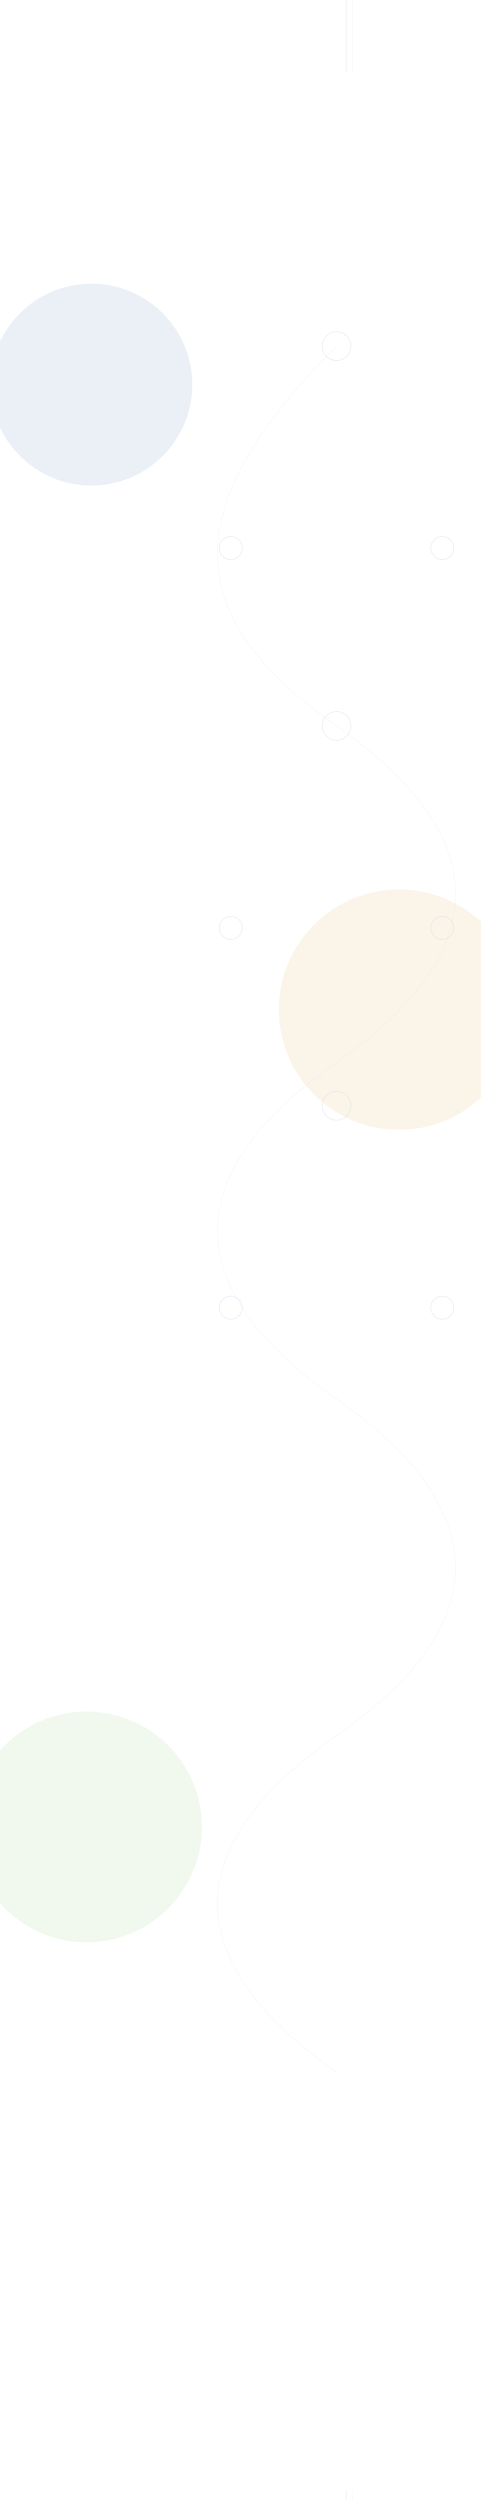
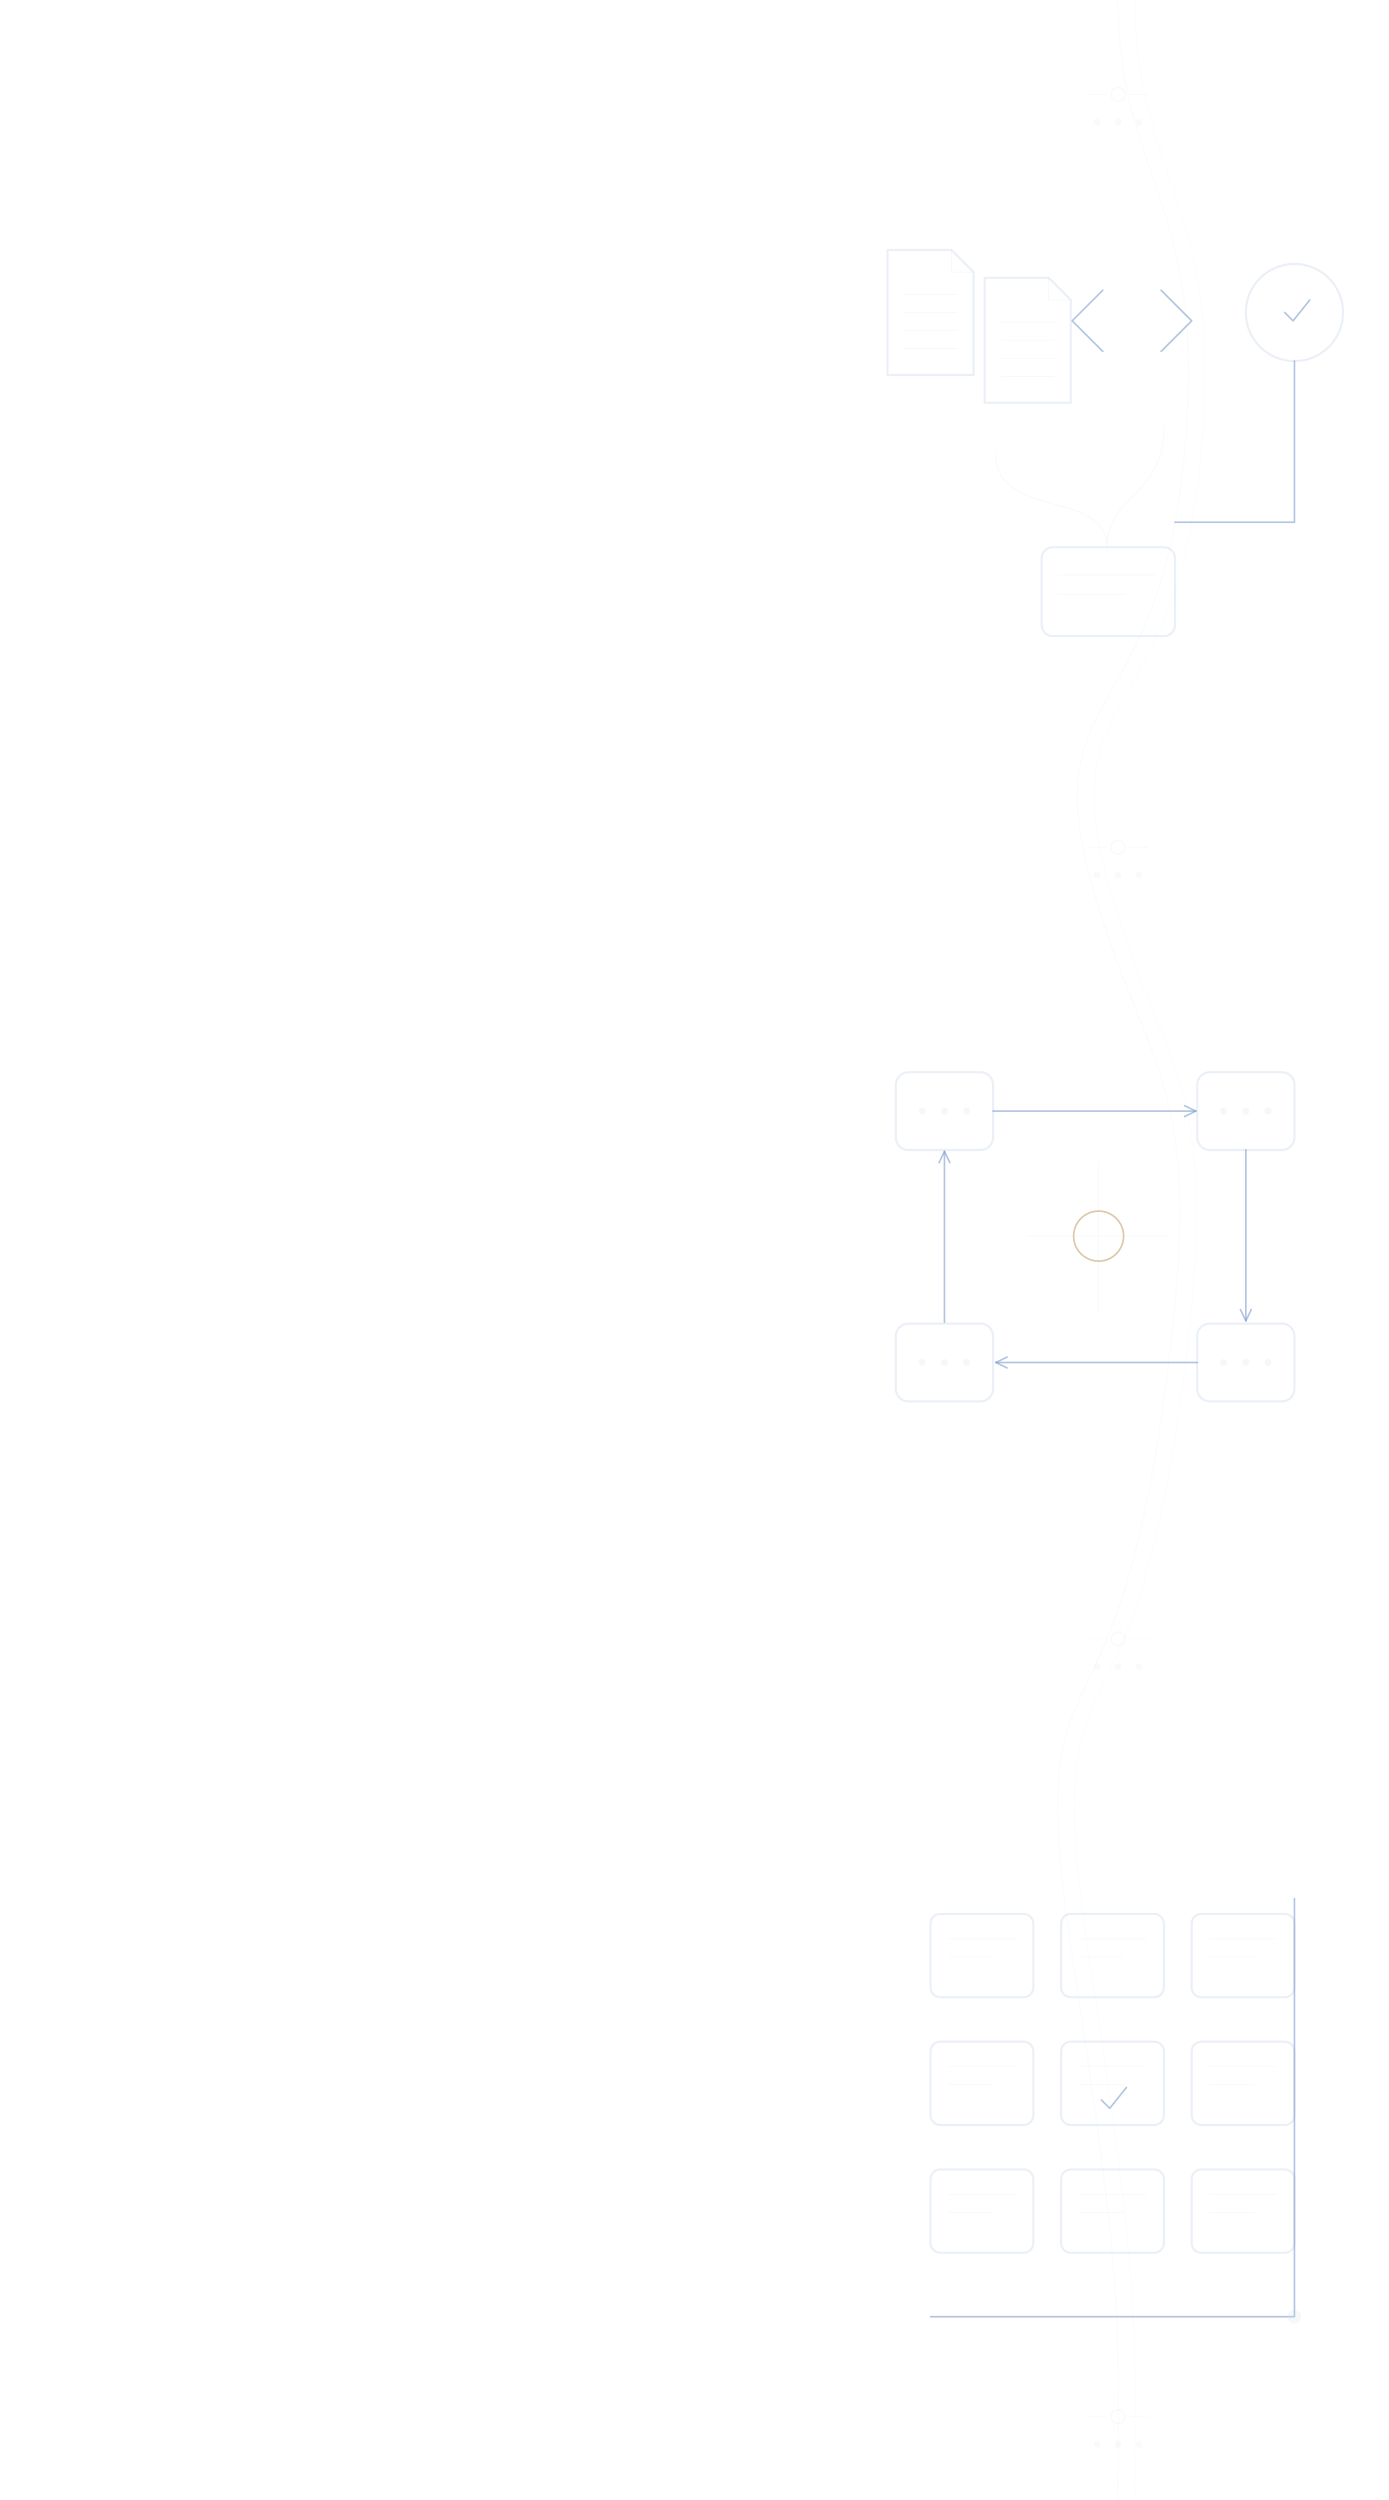
- <svg xmlns="http://www.w3.org/2000/svg" width="1000" height="5200" viewBox="0 0 1000 5200" preserveAspectRatio="none" fill="none">
+ <svg xmlns="http://www.w3.org/2000/svg" width="1000" height="1800" viewBox="0 0 1000 1800" fill="none">
  <style>.art-ink,
.art-ink-soft,
- .art-hair {
+ .art-hair,
+ .art-blue,
+ .art-gold {
  fill: none;
  vector-effect: non-scaling-stroke;
  stroke-linecap: round;
  stroke-linejoin: round;
}

.art-ink {
  stroke: rgba(196, 210, 230, .38);
  stroke-width: 1.6;
}

.art-ink-soft {
  stroke: rgba(196, 210, 230, .2);
  stroke-width: 1.2;
}

/* Hairline filigree — the finest lines (tree-rings, arcs, contours). */
.art-hair {
  stroke: rgba(196, 210, 230, .2);
  stroke-width: 0.6;
}

+ .art-blue, .art-gold {
+   stroke-width: 1.2;
+   stroke-opacity: .55;
+ }
+ 
+ .art-blue { stroke: #5a82be; }
+ .art-gold { stroke: #b28945; }
+ 
.art-fill-ink {
  fill: rgba(196, 210, 230, .38);
  stroke: none;
}

/* Stipple dots for organic growth. */
.art-dot {
  fill: rgba(196, 210, 230, .2);
  stroke: none;
}</style>
-   <g class="art-wash">
-     <circle cx="190" cy="800" r="210" fill="#5a82be" fill-opacity=".12" />
-     <circle cx="830" cy="2100" r="250" fill="#e0a94a" fill-opacity=".12" />
-     <circle cx="180" cy="3800" r="240" fill="#8bbf6e" fill-opacity=".12" />
+   <g transform="translate(0 0)" opacity=".65">
+     <path class="art-hair" d="M805 0C805 130 872 145 852 335S745 495 787 640S873 775 835 1028S736 1175 773 1415S805 1670 805 1800" />
  </g>
-   <g class="art-ink-soft">
-     <path d="M700 720 C 370 1050 370 1280 700 1510 S 1030 1980 700 2210 S 370 2680 700 2910 S 1030 3380 700 3610 S 370 4080 700 4310" />
+   <g transform="translate(12 0)" opacity=".35">
+     <path class="art-hair" d="M805 0C805 130 872 145 852 335S745 495 787 640S873 775 835 1028S736 1175 773 1415S805 1670 805 1800" />
  </g>
-   <g class="art-ink">
-     <circle cx="700" cy="720" r="30" />
-     <circle cx="480" cy="1140" r="24" />
-     <circle cx="920" cy="1140" r="24" />
-     <circle cx="700" cy="1510" r="30" />
-     <circle cx="480" cy="1930" r="24" />
-     <circle cx="920" cy="1930" r="24" />
-     <circle cx="700" cy="2300" r="30" />
-     <circle cx="480" cy="2720" r="24" />
-     <circle cx="920" cy="2720" r="24" />
+   <g transform="translate(805 68)" opacity=".55">
+     <circle class="art-ink-soft" cx="0" cy="0" r="5" />
+     <path class="art-hair" d="M-22 0L-8 0" />
+     <path class="art-hair" d="M8 0L22 0" />
+     <circle class="art-dot" cx="-15" cy="20" r="2.5" />
+     <circle class="art-dot" cx="0" cy="20" r="2.5" />
+     <circle class="art-dot" cx="15" cy="20" r="2.5" />
  </g>
-   <path class="art-ink" d="M720 0V150 M720 5180V5200" />
-   <path class="art-ink-soft" d="M733 0V150 M733 5180V5200" />
+   <g transform="translate(805 610)" opacity=".55">
+     <circle class="art-ink-soft" cx="0" cy="0" r="5" />
+     <path class="art-hair" d="M-22 0L-8 0" />
+     <path class="art-hair" d="M8 0L22 0" />
+     <circle class="art-dot" cx="-15" cy="20" r="2.5" />
+     <circle class="art-dot" cx="0" cy="20" r="2.5" />
+     <circle class="art-dot" cx="15" cy="20" r="2.5" />
+   </g>
+   <g transform="translate(805 1180)" opacity=".55">
+     <circle class="art-ink-soft" cx="0" cy="0" r="5" />
+     <path class="art-hair" d="M-22 0L-8 0" />
+     <path class="art-hair" d="M8 0L22 0" />
+     <circle class="art-dot" cx="-15" cy="20" r="2.5" />
+     <circle class="art-dot" cx="0" cy="20" r="2.5" />
+     <circle class="art-dot" cx="15" cy="20" r="2.5" />
+   </g>
+   <g transform="translate(805 1740)" opacity=".55">
+     <circle class="art-ink-soft" cx="0" cy="0" r="5" />
+     <path class="art-hair" d="M-22 0L-8 0" />
+     <path class="art-hair" d="M8 0L22 0" />
+     <circle class="art-dot" cx="-15" cy="20" r="2.5" />
+     <circle class="art-dot" cx="0" cy="20" r="2.5" />
+     <circle class="art-dot" cx="15" cy="20" r="2.5" />
+   </g>
+   <g transform="translate(805 295)" opacity=".85">
+     <path class="art-ink" d="M-166 -115H-120L-104 -99V-25H-166Z" />
+     <path class="art-hair" d="M-120 -115V-99H-104" />
+     <path class="art-hair" d="M-154 -83L-116 -83" />
+     <path class="art-hair" d="M-154 -70L-116 -70" />
+     <path class="art-hair" d="M-154 -57L-116 -57" />
+     <path class="art-hair" d="M-154 -44L-116 -44" />
+     <path class="art-ink" d="M-96 -95H-50L-34 -79V-5H-96Z" />
+     <path class="art-hair" d="M-50 -95V-79H-34" />
+     <path class="art-hair" d="M-84 -63L-46 -63" />
+     <path class="art-hair" d="M-84 -50L-46 -50" />
+     <path class="art-hair" d="M-84 -37L-46 -37" />
+     <path class="art-hair" d="M-84 -24L-46 -24" />
+     <path class="art-blue" d="M-11-86l-22 22 22 22m42-44 22 22-22 22" />
+     <path class="art-hair" d="M-88 32C-88 79-8 57-8 99M33 12C33 63-8 61-8 99" />
+     <rect class="art-ink" x="-55" y="99" width="96" height="64" rx="8" />
+     <path class="art-hair" d="M-43 119h70m-70 14h48" />
+     <circle class="art-ink" cx="127" cy="-70" r="35" />
+     <path class="art-blue" d="M120 -70l6 6 12-15" />
+     <path class="art-blue" d="M127-35V81H41" />
+   </g>
+   <g transform="translate(805 890)" opacity=".85">
+     <rect class="art-ink" x="-160" y="-118" width="70" height="56" rx="9" />
+     <circle class="art-dot" cx="-141" cy="-90" r="2.5" />
+     <circle class="art-dot" cx="-125" cy="-90" r="2.5" />
+     <circle class="art-dot" cx="-109" cy="-90" r="2.5" />
+     <rect class="art-ink" x="57" y="-118" width="70" height="56" rx="9" />
+     <circle class="art-dot" cx="76" cy="-90" r="2.5" />
+     <circle class="art-dot" cx="92" cy="-90" r="2.5" />
+     <circle class="art-dot" cx="108" cy="-90" r="2.5" />
+     <rect class="art-ink" x="57" y="63" width="70" height="56" rx="9" />
+     <circle class="art-dot" cx="76" cy="91" r="2.5" />
+     <circle class="art-dot" cx="92" cy="91" r="2.5" />
+     <circle class="art-dot" cx="108" cy="91" r="2.5" />
+     <rect class="art-ink" x="-160" y="63" width="70" height="56" rx="9" />
+     <circle class="art-dot" cx="-141" cy="91" r="2.5" />
+     <circle class="art-dot" cx="-125" cy="91" r="2.5" />
+     <circle class="art-dot" cx="-109" cy="91" r="2.5" />
+     <path class="art-blue" d="M-90 -90L56 -90" />
+     <path class="art-blue" d="M47.9 -86.1L56 -90L47.9 -93.9" />
+     <path class="art-blue" d="M92 -62L92 61" />
+     <path class="art-blue" d="M88.1 52.9L92 61L95.9 52.9" />
+     <path class="art-blue" d="M57 91L-88 91" />
+     <path class="art-blue" d="M-79.9 87.1L-88 91L-79.9 94.9" />
+     <path class="art-blue" d="M-125 62L-125 -61" />
+     <path class="art-blue" d="M-121.1 -52.9L-125 -61L-128.9 -52.9" />
+     <path class="art-hair" d="M-14-53V54M-66 0H37" />
+     <circle class="art-gold" cx="-14" cy="0" r="18" />
+   </g>
+   <g transform="translate(805 1490)" opacity=".85">
+     <rect class="art-ink" x="-135" y="-112" width="74" height="60" rx="7" />
+     <path class="art-hair" d="M-122 -94h48m-48 13h32" />
+     <rect class="art-ink" x="-41" y="-112" width="74" height="60" rx="7" />
+     <path class="art-hair" d="M-28 -94h48m-48 13h32" />
+     <rect class="art-ink" x="53" y="-112" width="74" height="60" rx="7" />
+     <path class="art-hair" d="M66 -94h48m-48 13h32" />
+     <rect class="art-ink" x="-135" y="-20" width="74" height="60" rx="7" />
+     <path class="art-hair" d="M-122 -2h48m-48 13h32" />
+     <rect class="art-ink" x="-41" y="-20" width="74" height="60" rx="7" />
+     <path class="art-hair" d="M-28 -2h48m-48 13h32" />
+     <path class="art-blue" d="M-12 22l6 6 12-15" />
+     <rect class="art-ink" x="53" y="-20" width="74" height="60" rx="7" />
+     <path class="art-hair" d="M66 -2h48m-48 13h32" />
+     <rect class="art-ink" x="-135" y="72" width="74" height="60" rx="7" />
+     <path class="art-hair" d="M-122 90h48m-48 13h32" />
+     <rect class="art-ink" x="-41" y="72" width="74" height="60" rx="7" />
+     <path class="art-hair" d="M-28 90h48m-48 13h32" />
+     <rect class="art-ink" x="53" y="72" width="74" height="60" rx="7" />
+     <path class="art-hair" d="M66 90h48m-48 13h32" />
+     <path class="art-blue" d="M-135 178H127V-123" />
+     <circle class="art-dot" cx="127" cy="178" r="5" />
+   </g>
</svg>
